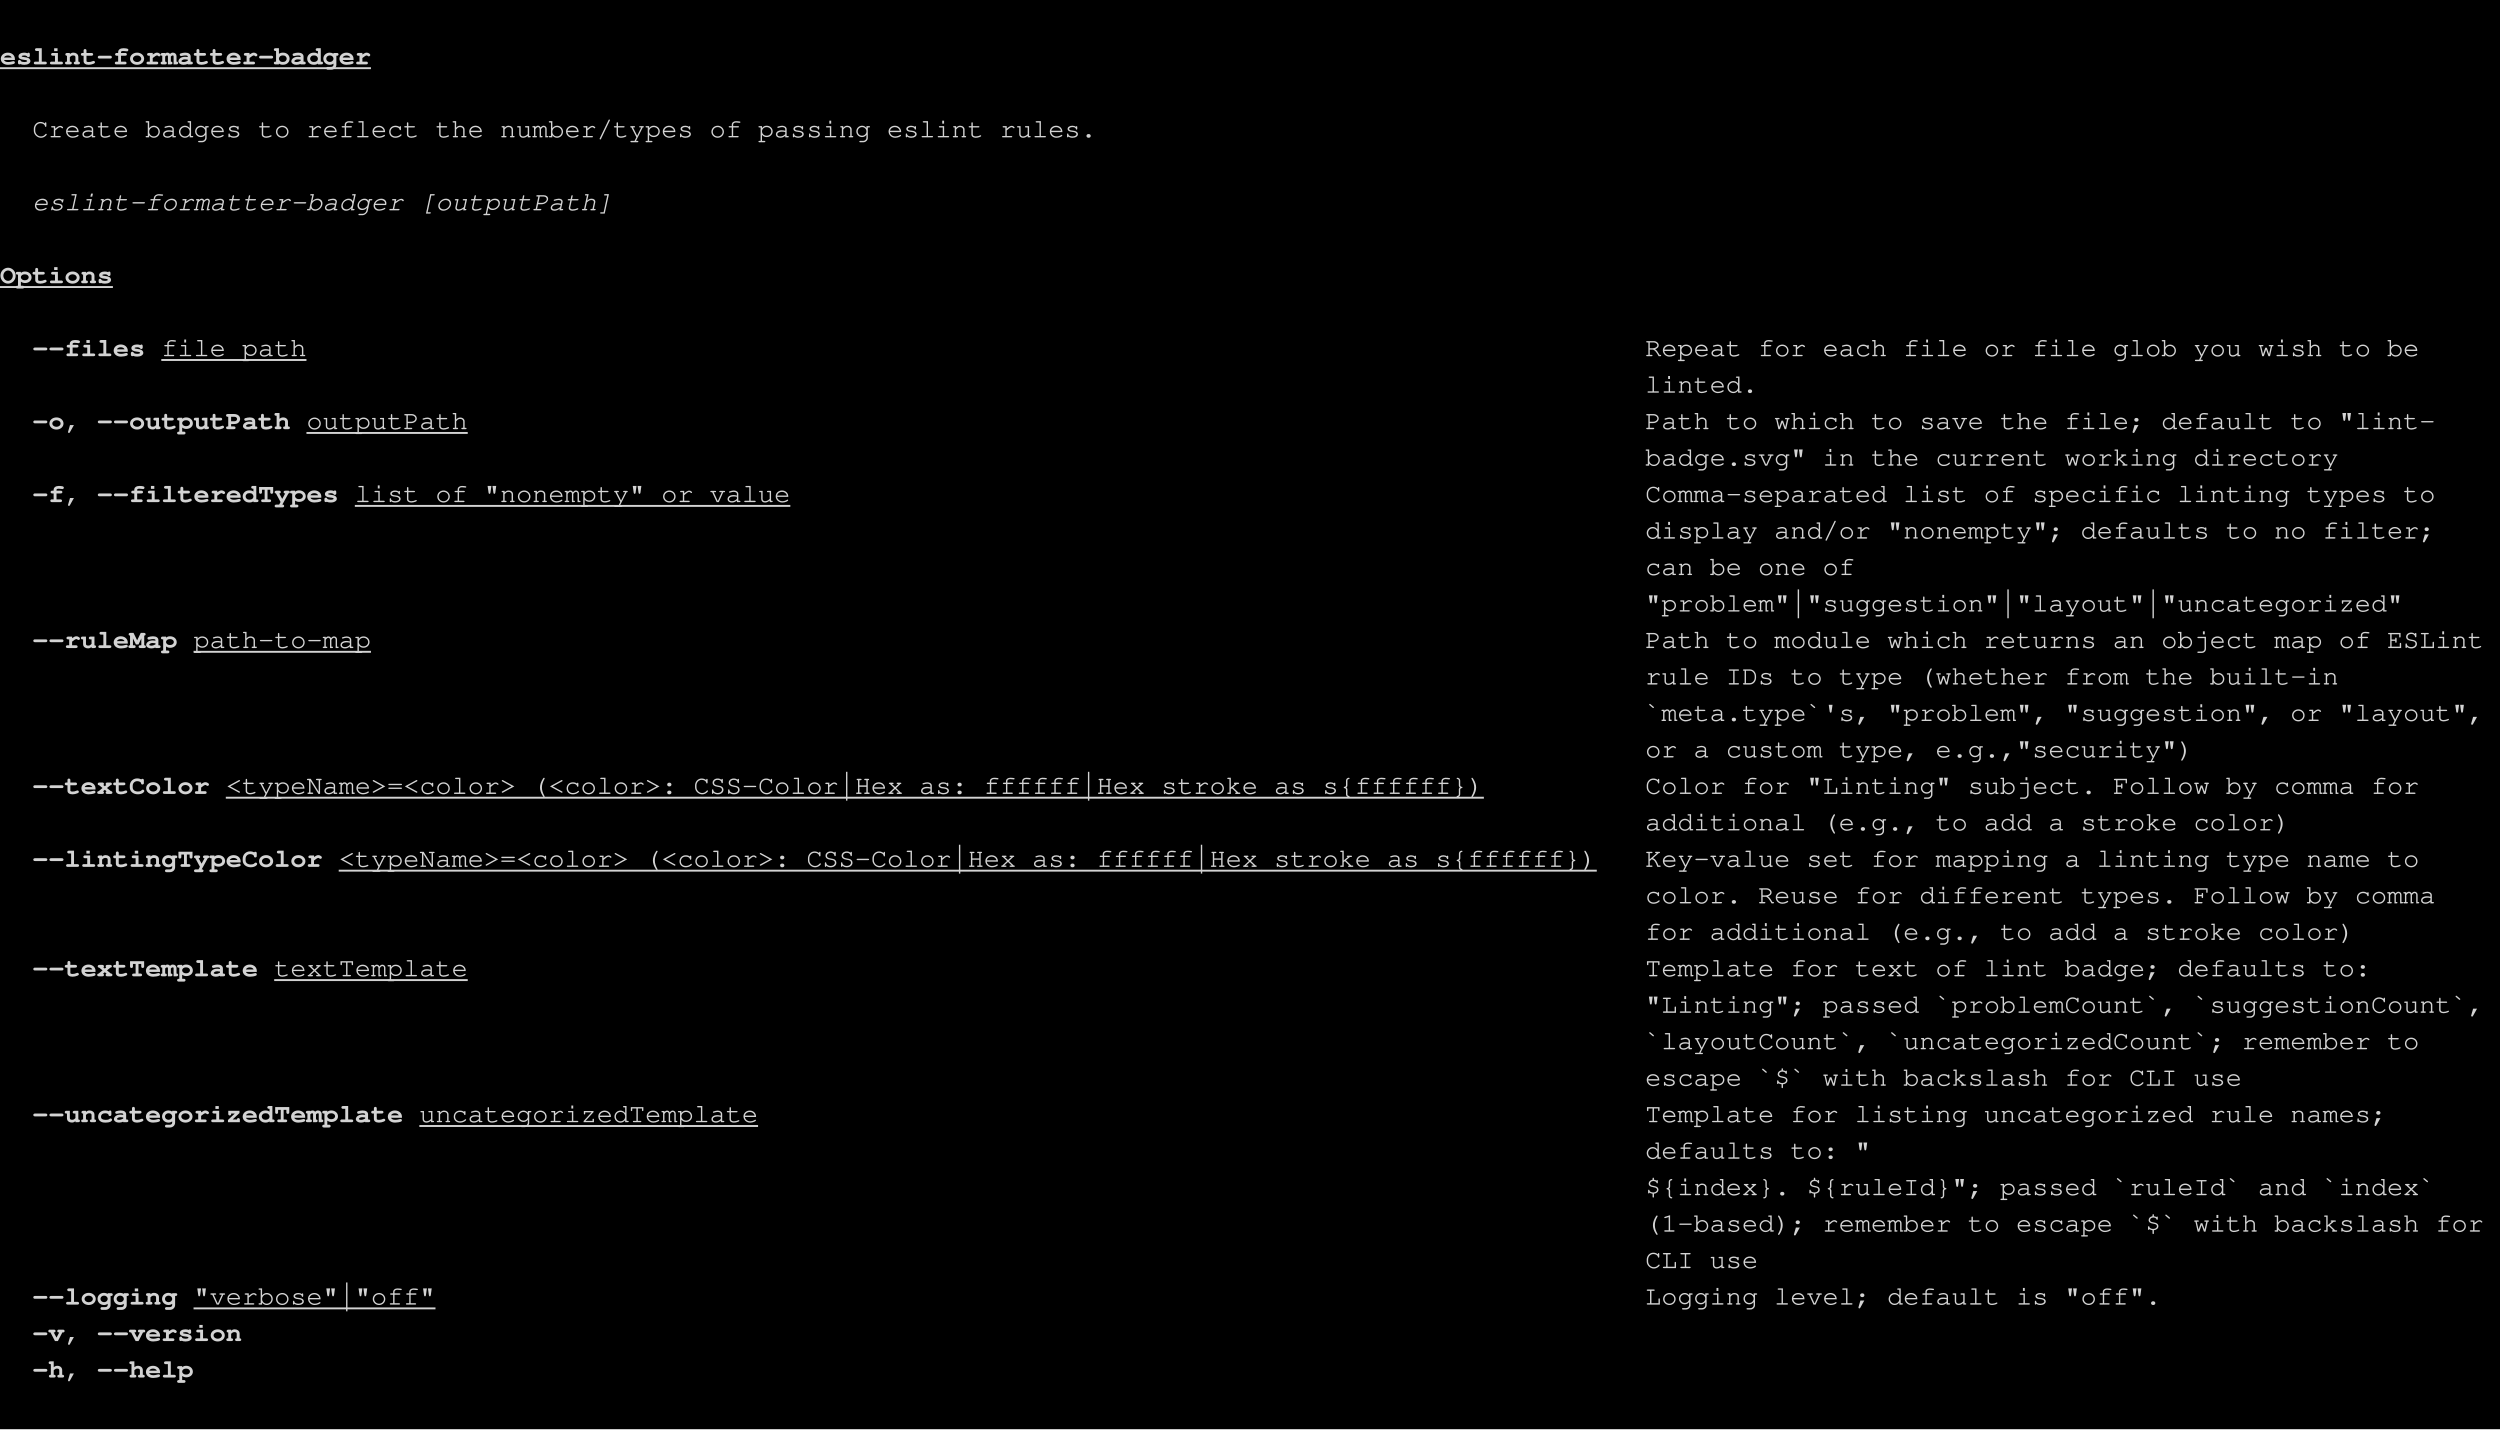
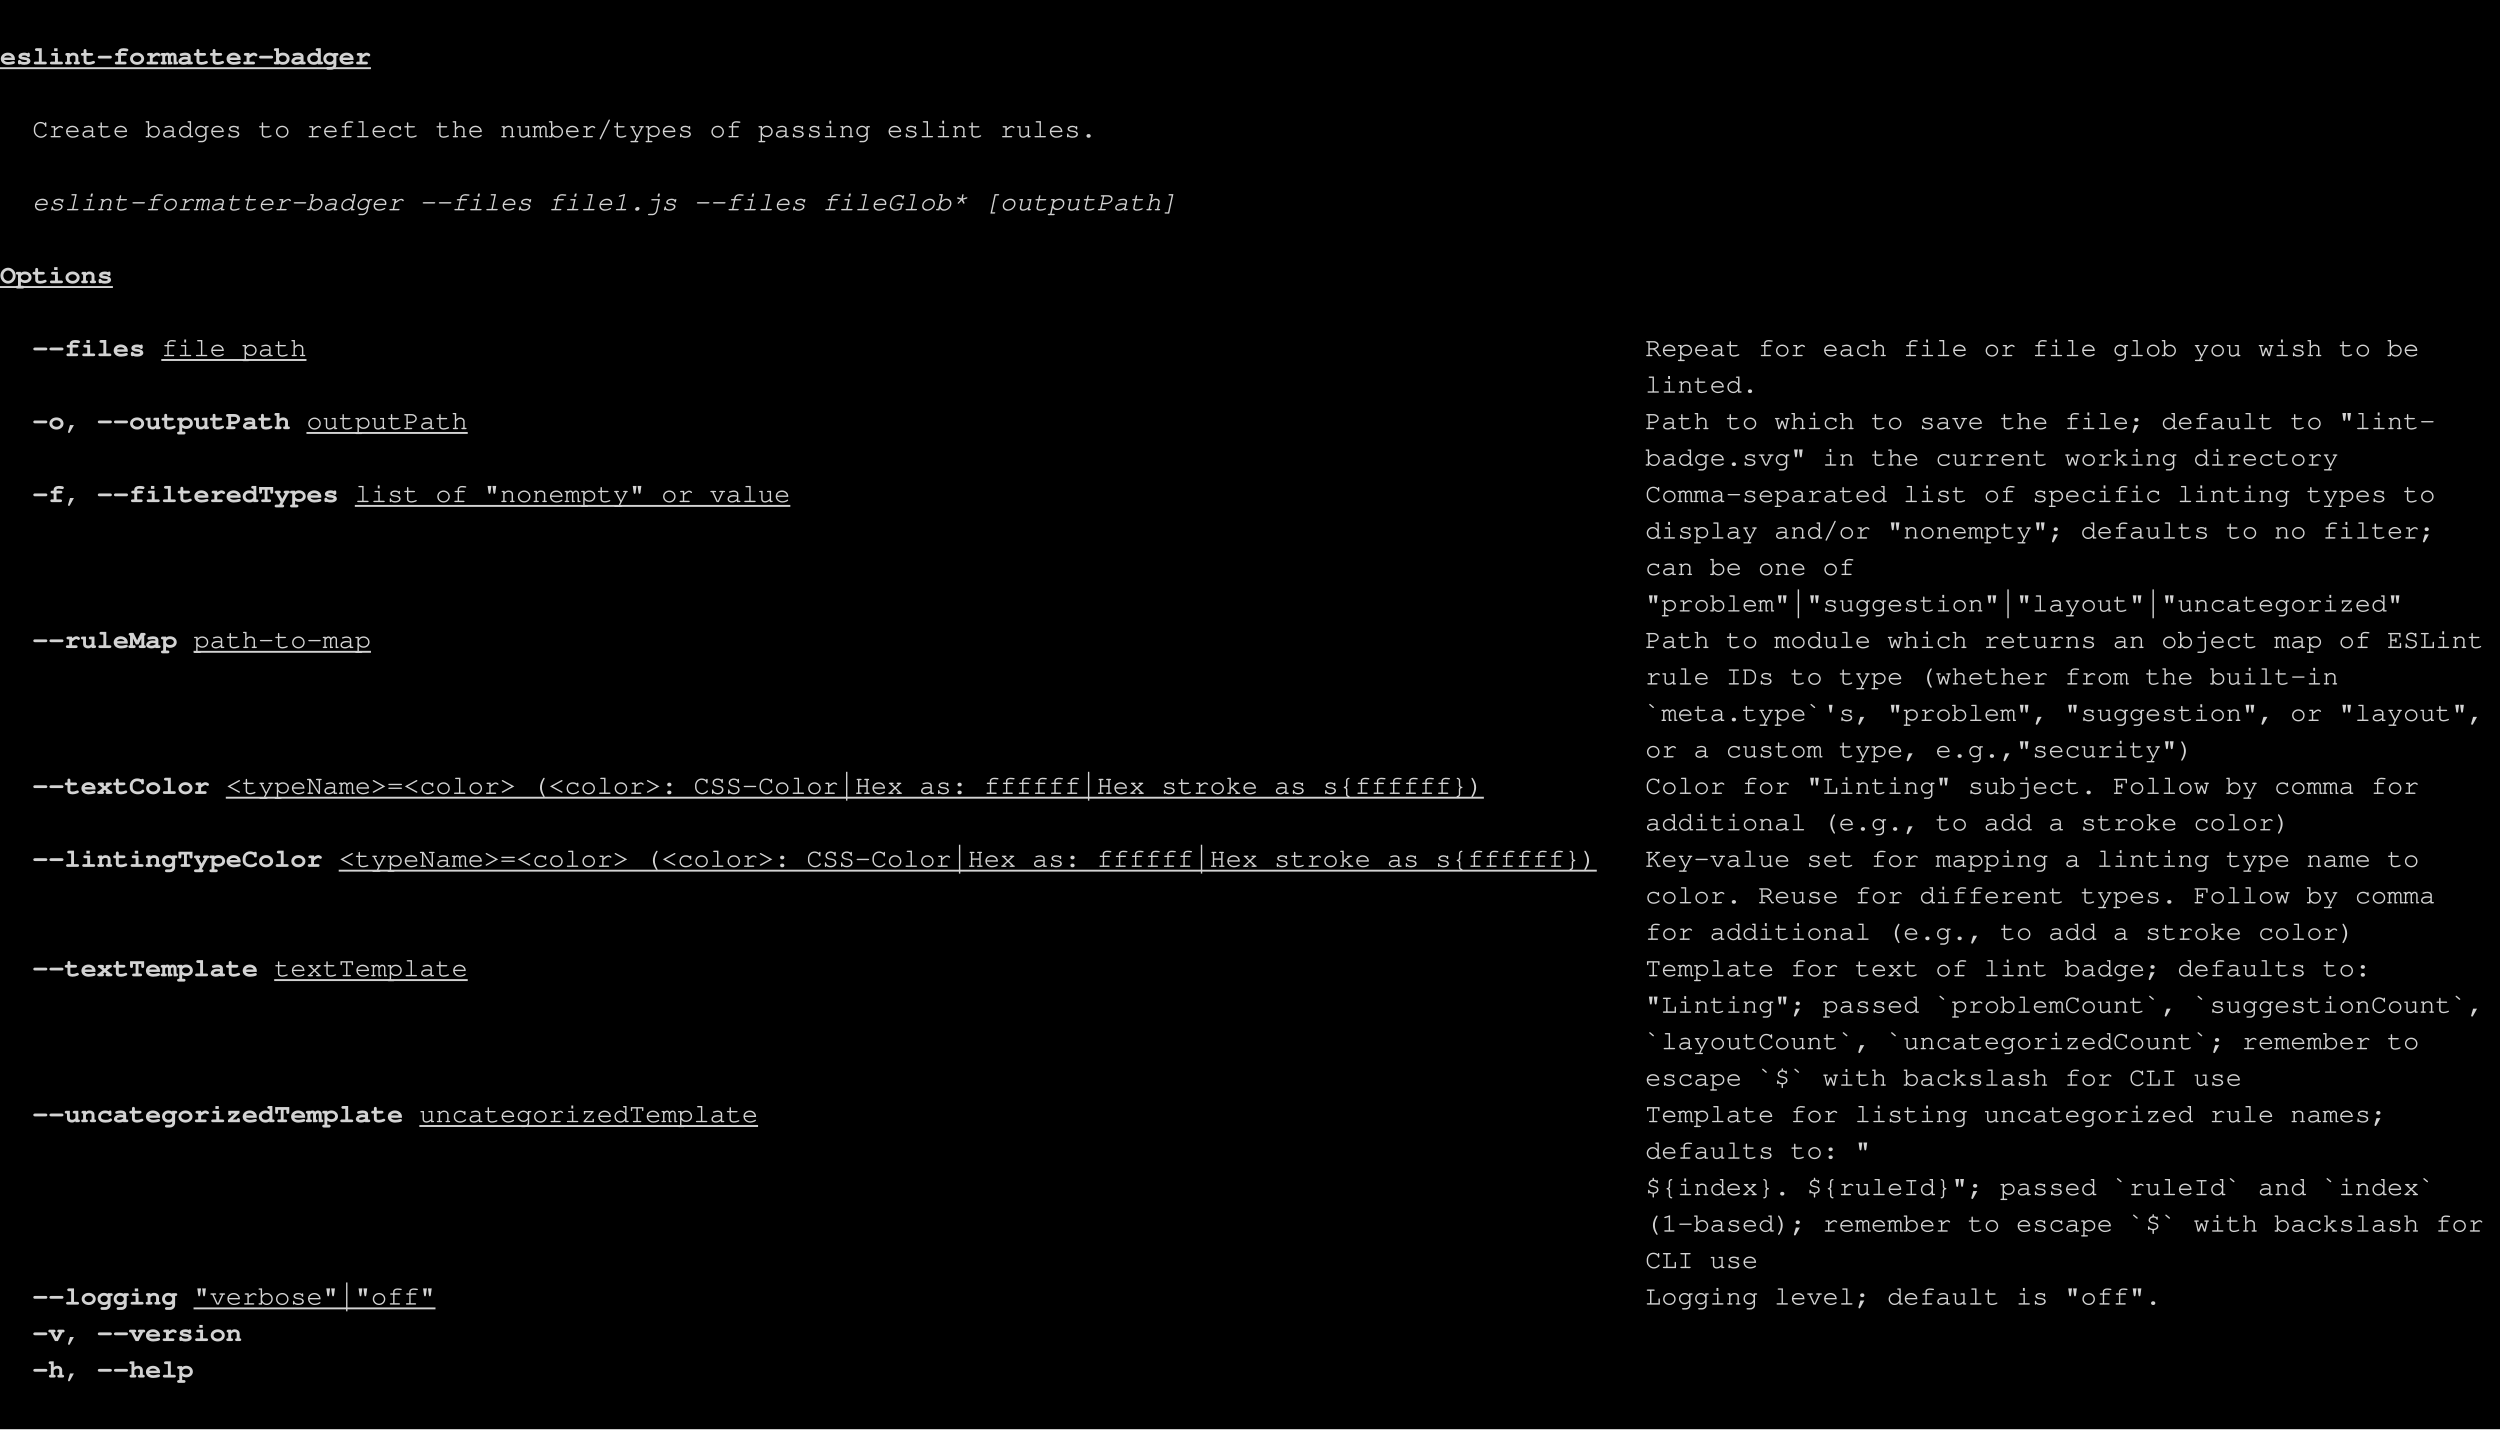
<svg xmlns="http://www.w3.org/2000/svg" viewBox="0, 0, 1302.21, 744.45" font-family="SauceCodePro Nerd Font, Source Code Pro, Courier" font-size="14">
  <g fill="#D3D3D3">
    <rect x="0" y="0" width="1302.21" height="744.45" fill="#000000" />
    <path d="M0,35.515 L193.231,35.515 Z" stroke="#D3D3D3" />
    <text x="0" y="33.55" font-weight="bold">eslint-formatter-badger</text>
    <text x="16.8" y="71.55">  Create badges to reflect the number/types of passing eslint rules.            </text>
-     <text x="16.8" y="109.55" font-style="italic">eslint-formatter-badger [outputPath]</text>
+     <text x="16.8" y="109.55" font-style="italic">eslint-formatter-badger --files file1.js --files fileGlob* [outputPath]</text>
    <path d="M0,149.515 L58.81,149.515 Z" stroke="#D3D3D3" />
    <text x="0" y="147.55" font-weight="bold">Options</text>
    <text x="16.8" y="185.55" font-weight="bold">--files</text>
    <path d="M84.014,187.515 L159.626,187.515 Z" stroke="#D3D3D3" />
    <text x="84.01" y="185.55">file path</text>
    <text x="856.94" y="185.55">                                                                                   Repeat for each file or file glob you wish to be     </text>
    <text x="856.94" y="204.55">                                                                                                      linted.                                              </text>
    <text x="16.8" y="223.55" font-weight="bold">-o</text>
    <text x="33.61" y="223.55">, </text>
    <text x="50.41" y="223.55" font-weight="bold">--outputPath</text>
    <path d="M159.626,225.515 L243.64,225.515 Z" stroke="#D3D3D3" />
    <text x="159.63" y="223.55">outputPath</text>
    <text x="856.94" y="223.55">                                                                         Path to which to save the file; default to "lint-    </text>
    <text x="856.94" y="242.55">                                                                                                      badge.svg" in the current working directory          </text>
    <text x="16.8" y="261.55" font-weight="bold">-f</text>
    <text x="33.61" y="261.55">, </text>
    <text x="50.41" y="261.55" font-weight="bold">--filteredTypes</text>
    <path d="M184.83,263.515 L411.667,263.515 Z" stroke="#D3D3D3" />
    <text x="184.83" y="261.55">list of "nonempty" or value</text>
    <text x="856.94" y="261.55">                                                     Comma-separated list of specific linting types to    </text>
    <text x="856.94" y="280.55">                                                                                                      display and/or "nonempty"; defaults to no filter;    </text>
    <text x="856.94" y="299.55">                                                                                                      can be one of                                        </text>
    <text x="856.94" y="318.55">                                                                                                      "problem"|"suggestion"|"layout"|"uncategorized"      </text>
    <text x="16.8" y="337.55" font-weight="bold">--ruleMap</text>
    <path d="M100.816,339.515 L193.231,339.515 Z" stroke="#D3D3D3" />
    <text x="100.82" y="337.55">path-to-map</text>
    <text x="856.94" y="337.55">                                                                               Path to module which returns an object map of ESLint </text>
    <text x="856.94" y="356.55">                                                                                                      rule IDs to type (whether from the built-in          </text>
    <text x="856.94" y="375.55">                                                                                                      `meta.type`'s, "problem", "suggestion", or "layout", </text>
    <text x="856.94" y="394.55">                                                                                                      or a custom type, e.g.,"security")                   </text>
    <text x="16.8" y="413.55" font-weight="bold">--textColor</text>
    <path d="M117.619,415.515 L772.926,415.515 Z" stroke="#D3D3D3" />
    <text x="117.62" y="413.55">&lt;typeName&gt;=&lt;color&gt; (&lt;color&gt;: CSS-Color|Hex as: ffffff|Hex stroke as s{ffffff})</text>
    <text x="856.94" y="413.55">          Color for "Linting" subject. Follow by comma for     </text>
    <text x="856.94" y="432.55">                                                                                                      additional (e.g., to add a stroke color)             </text>
    <text x="16.8" y="451.55" font-weight="bold">--lintingTypeColor</text>
    <path d="M176.429,453.515 L831.735,453.515 Z" stroke="#D3D3D3" />
    <text x="176.43" y="451.55">&lt;typeName&gt;=&lt;color&gt; (&lt;color&gt;: CSS-Color|Hex as: ffffff|Hex stroke as s{ffffff})</text>
    <text x="856.94" y="451.55">   Key-value set for mapping a linting type name to     </text>
    <text x="856.94" y="470.55">                                                                                                      color. Reuse for different types. Follow by comma    </text>
    <text x="856.94" y="489.55">                                                                                                      for additional (e.g., to add a stroke color)         </text>
    <text x="16.8" y="508.55" font-weight="bold">--textTemplate</text>
    <path d="M142.823,510.515 L243.64,510.515 Z" stroke="#D3D3D3" />
    <text x="142.82" y="508.55">textTemplate</text>
    <text x="856.94" y="508.55">                                                                         Template for text of lint badge; defaults to:        </text>
    <text x="856.94" y="527.55">                                                                                                      "Linting"; passed `problemCount`, `suggestionCount`, </text>
    <text x="856.94" y="546.55">                                                                                                      `layoutCount`, `uncategorizedCount`; remember to     </text>
    <text x="856.94" y="565.55">                                                                                                      escape `$` with backslash for CLI use                </text>
    <text x="16.8" y="584.55" font-weight="bold">--uncategorizedTemplate</text>
    <path d="M218.436,586.515 L394.864,586.515 Z" stroke="#D3D3D3" />
    <text x="218.44" y="584.55">uncategorizedTemplate</text>
    <text x="856.94" y="584.55">                                                       Template for listing uncategorized rule names;       </text>
    <text x="856.94" y="603.55">                                                                                                      defaults to: "                                       </text>
    <text x="856.94" y="622.55">                                                                                                      ${index}. ${ruleId}"; passed `ruleId` and `index`    </text>
    <text x="856.94" y="641.55">                                                                                                      (1-based); remember to escape `$` with backslash for </text>
    <text x="856.94" y="660.55">                                                                                                      CLI use                                              </text>
    <text x="16.8" y="679.55" font-weight="bold">--logging</text>
    <path d="M100.816,681.515 L226.837,681.515 Z" stroke="#D3D3D3" />
    <text x="100.82" y="679.55">"verbose"|"off"</text>
    <text x="856.94" y="679.55">                                                                           Logging level; default is "off".                     </text>
    <text x="16.8" y="698.55" font-weight="bold">-v</text>
    <text x="33.61" y="698.55">, </text>
    <text x="50.41" y="698.55" font-weight="bold">--version</text>
    <text x="16.8" y="717.55" font-weight="bold">-h</text>
    <text x="33.61" y="717.55">, </text>
    <text x="50.41" y="717.55" font-weight="bold">--help</text>
  </g>
</svg>
